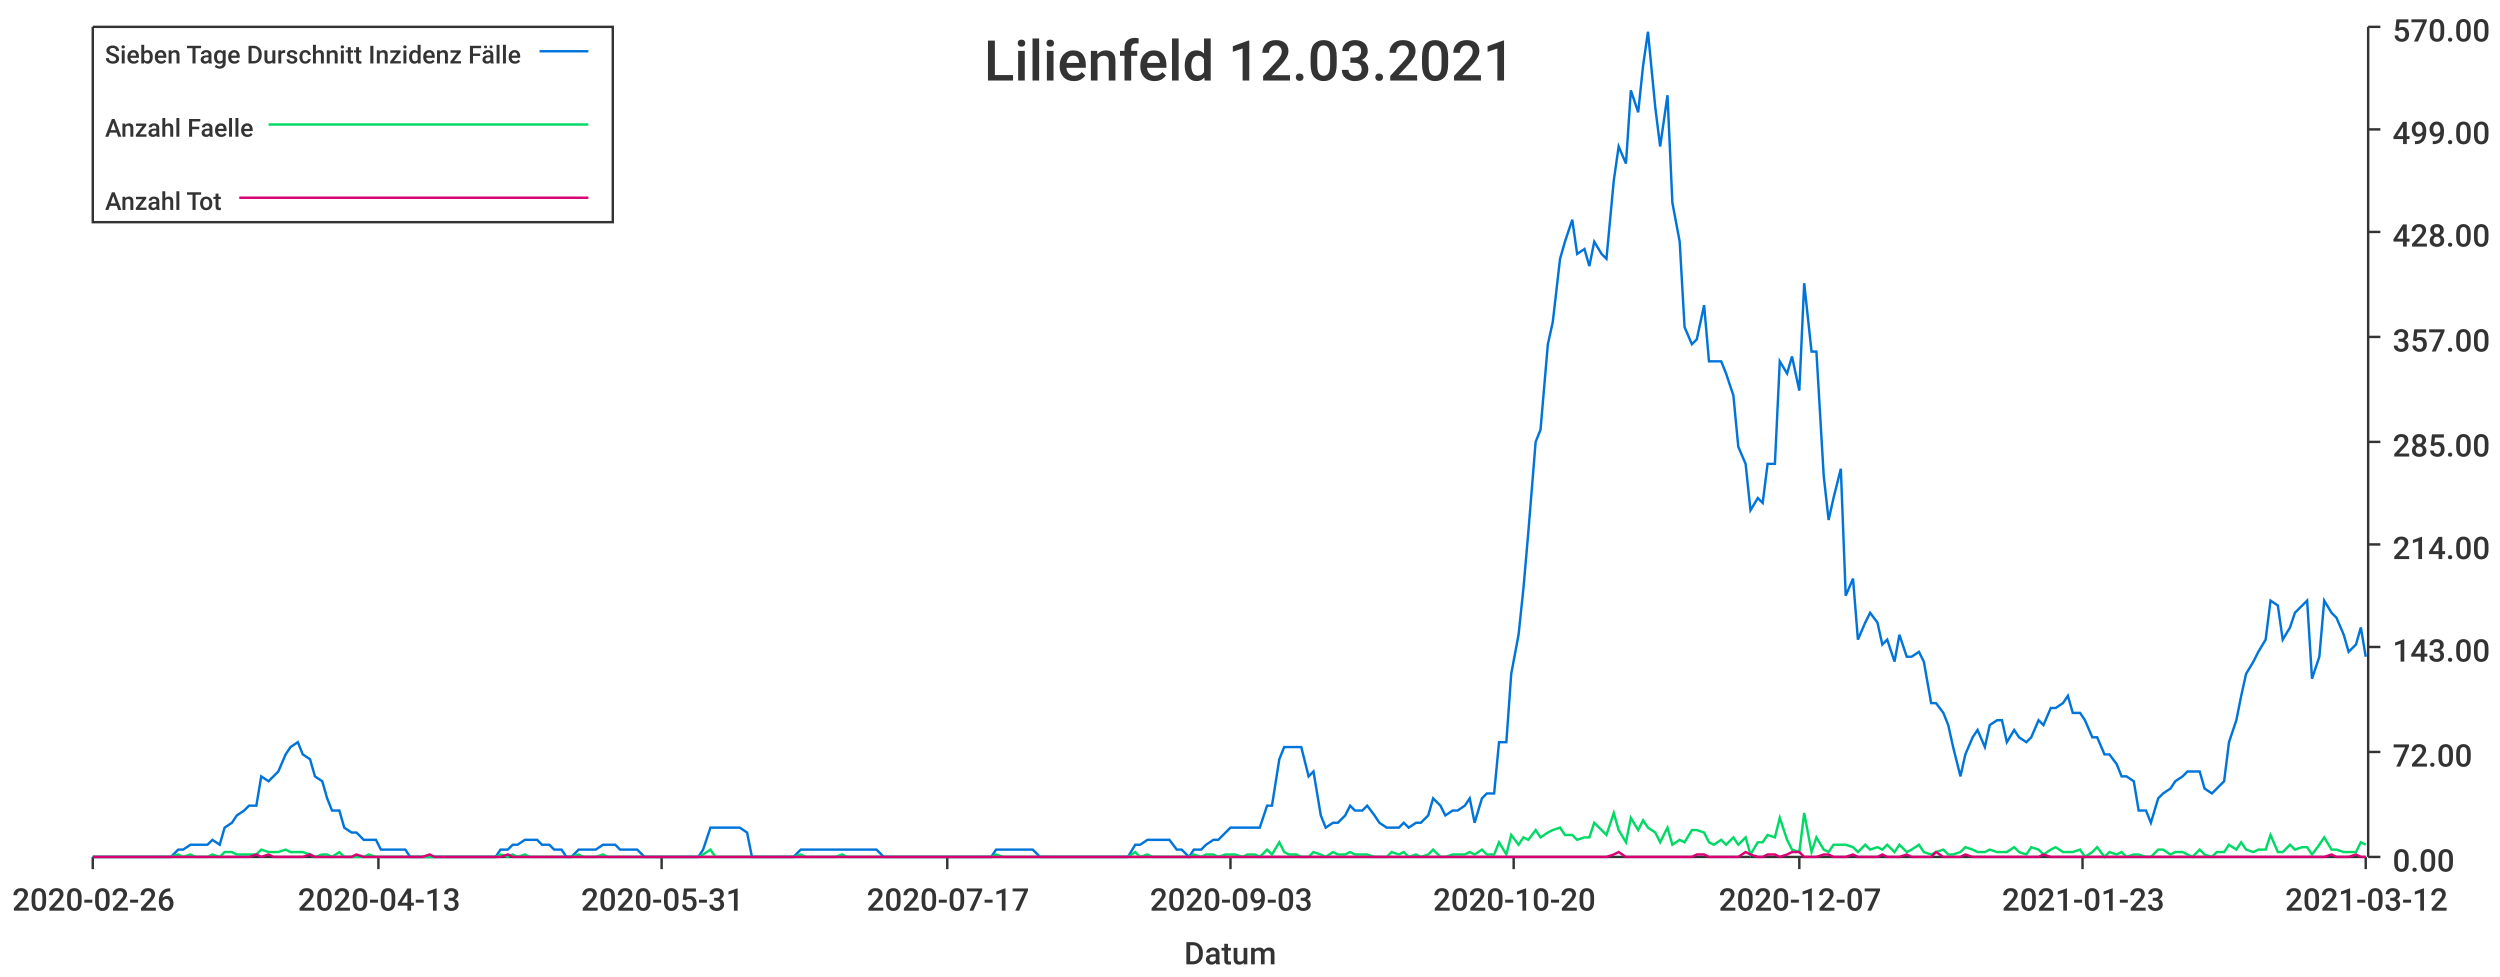
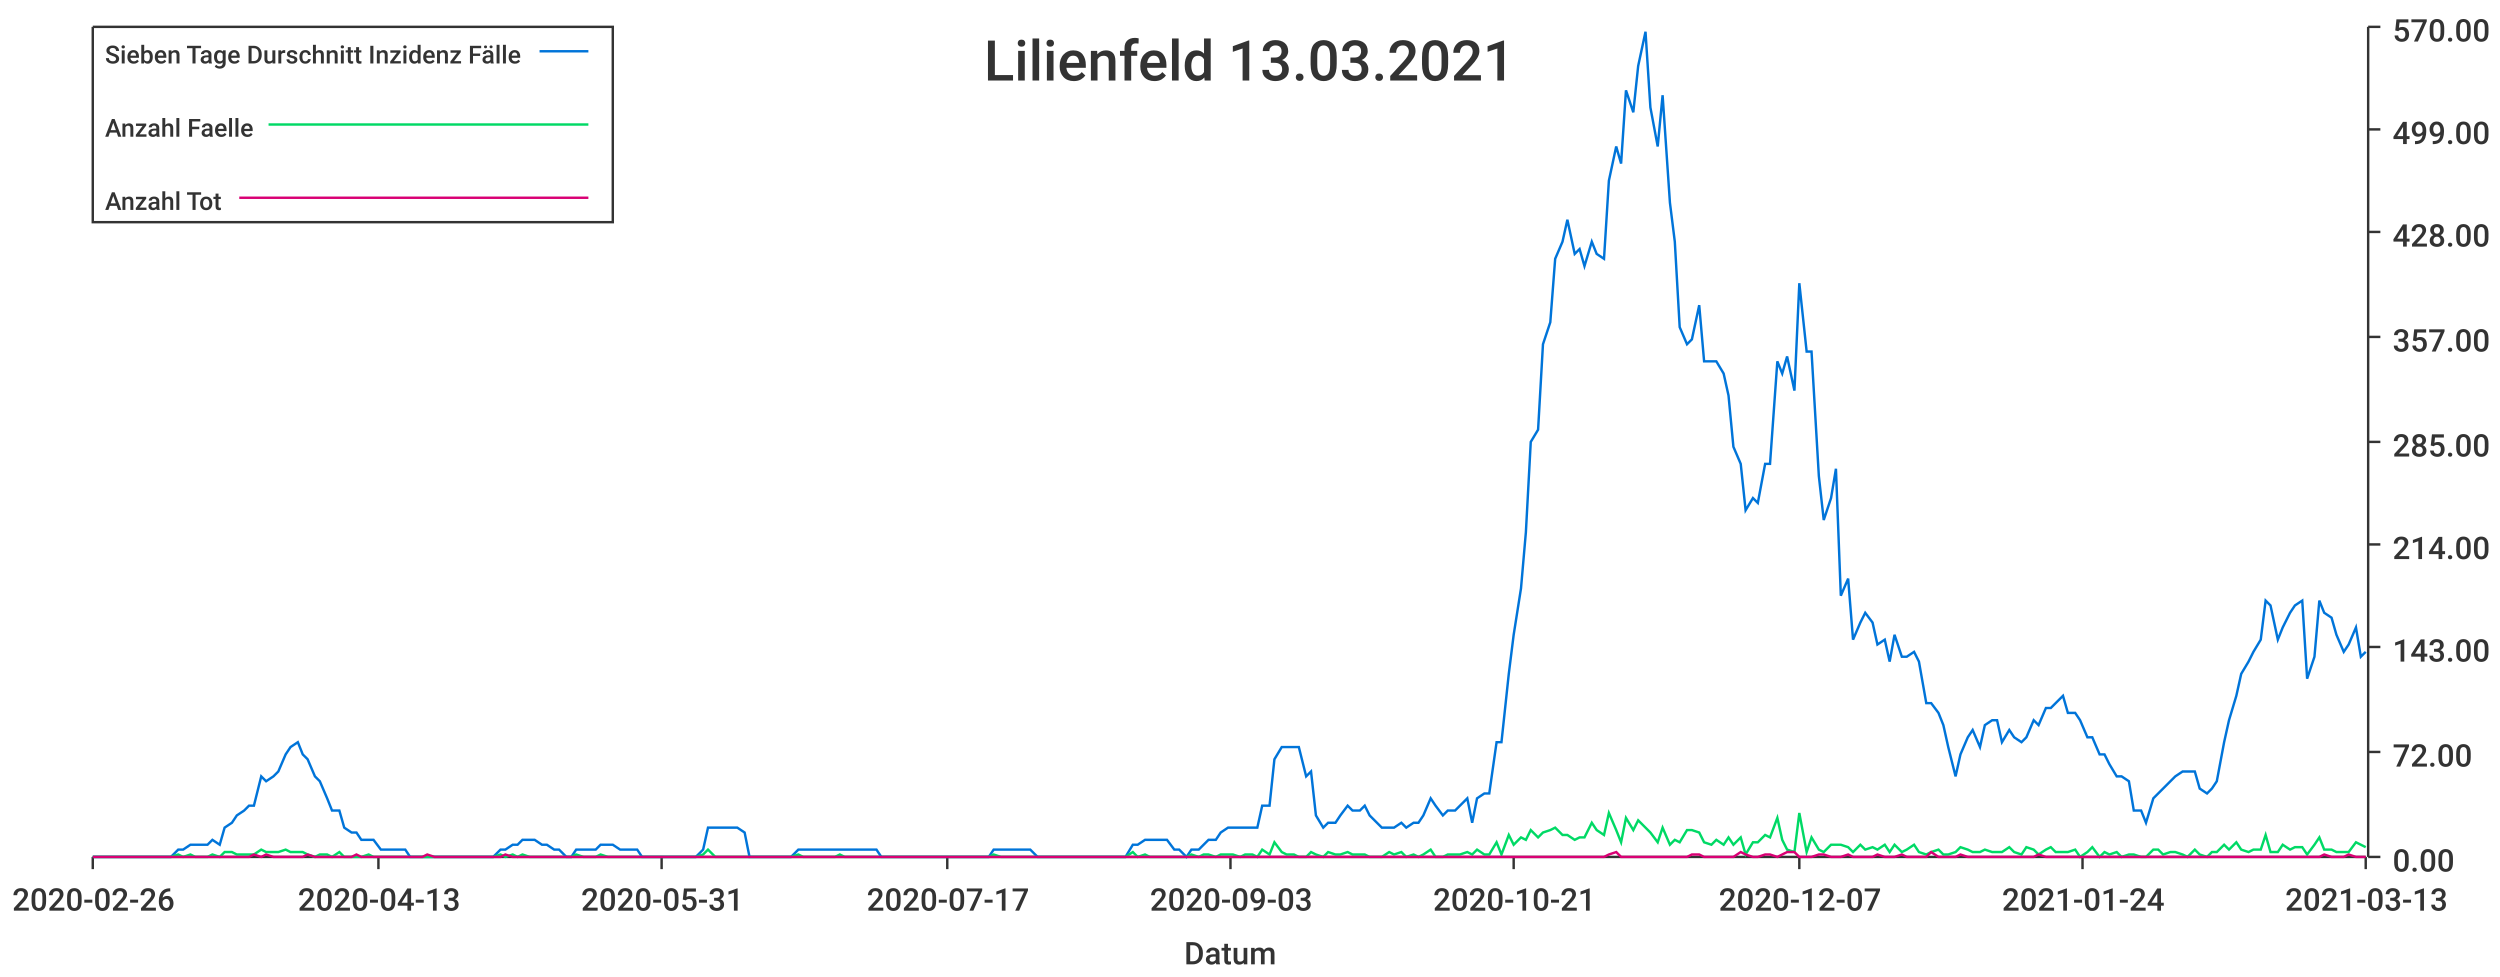
<svg xmlns="http://www.w3.org/2000/svg" width="1024" height="400">\n<path d="M 0 0 L 1024 0 L 1024 400 L 0 400 L 0 0" style="stroke-width:0;stroke:rgba(255,255,255,1.0);fill:rgba(255,255,255,1.0)" />
  <path d="M 38 11 L 969 11 L 969 351 L 38 351 L 38 11" style="stroke-width:0;stroke:rgba(255,255,255,1.0);fill:rgba(255,255,255,1.0)" />
  <path d="M 38 351 L 969 351" style="stroke-width:1;stroke:rgba(51,51,51,1.0);fill:none" />
  <path d="M 38 351 L 38 356" style="stroke-width:1;stroke:rgba(51,51,51,1.0);fill:none" />
  <text x="5" y="373" style="stroke-width:0;stroke:none;fill:rgba(51,51,51,1.0);font-size:12.8px;font-family:'Roboto Medium',sans-serif">2020-02-26</text>
  <path d="M 155 351 L 155 356" style="stroke-width:1;stroke:rgba(51,51,51,1.0);fill:none" />
  <text x="122" y="373" style="stroke-width:0;stroke:none;fill:rgba(51,51,51,1.0);font-size:12.8px;font-family:'Roboto Medium',sans-serif">2020-04-13</text>
  <path d="M 271 351 L 271 356" style="stroke-width:1;stroke:rgba(51,51,51,1.0);fill:none" />
  <text x="238" y="373" style="stroke-width:0;stroke:none;fill:rgba(51,51,51,1.0);font-size:12.8px;font-family:'Roboto Medium',sans-serif">2020-05-31</text>
  <path d="M 388 351 L 388 356" style="stroke-width:1;stroke:rgba(51,51,51,1.0);fill:none" />
  <text x="355" y="373" style="stroke-width:0;stroke:none;fill:rgba(51,51,51,1.0);font-size:12.8px;font-family:'Roboto Medium',sans-serif">2020-07-17</text>
  <path d="M 504 351 L 504 356" style="stroke-width:1;stroke:rgba(51,51,51,1.0);fill:none" />
  <text x="471" y="373" style="stroke-width:0;stroke:none;fill:rgba(51,51,51,1.0);font-size:12.8px;font-family:'Roboto Medium',sans-serif">2020-09-03</text>
  <path d="M 620 351 L 620 356" style="stroke-width:1;stroke:rgba(51,51,51,1.0);fill:none" />
-   <text x="587" y="373" style="stroke-width:0;stroke:none;fill:rgba(51,51,51,1.0);font-size:12.8px;font-family:'Roboto Medium',sans-serif">2020-10-20</text>
+   <text x="587" y="373" style="stroke-width:0;stroke:none;fill:rgba(51,51,51,1.0);font-size:12.8px;font-family:'Roboto Medium',sans-serif">2020-10-21</text>
  <path d="M 737 351 L 737 356" style="stroke-width:1;stroke:rgba(51,51,51,1.0);fill:none" />
  <text x="704" y="373" style="stroke-width:0;stroke:none;fill:rgba(51,51,51,1.0);font-size:12.8px;font-family:'Roboto Medium',sans-serif">2020-12-07</text>
  <path d="M 853 351 L 853 356" style="stroke-width:1;stroke:rgba(51,51,51,1.0);fill:none" />
-   <text x="820" y="373" style="stroke-width:0;stroke:none;fill:rgba(51,51,51,1.0);font-size:12.8px;font-family:'Roboto Medium',sans-serif">2021-01-23</text>
+   <text x="820" y="373" style="stroke-width:0;stroke:none;fill:rgba(51,51,51,1.0);font-size:12.8px;font-family:'Roboto Medium',sans-serif">2021-01-24</text>
  <path d="M 969 351 L 969 356" style="stroke-width:1;stroke:rgba(51,51,51,1.0);fill:none" />
-   <text x="936" y="373" style="stroke-width:0;stroke:none;fill:rgba(51,51,51,1.0);font-size:12.8px;font-family:'Roboto Medium',sans-serif">2021-03-12</text>
+   <text x="936" y="373" style="stroke-width:0;stroke:none;fill:rgba(51,51,51,1.0);font-size:12.8px;font-family:'Roboto Medium',sans-serif">2021-03-13</text>
  <text x="485" y="395" style="stroke-width:0;stroke:none;fill:rgba(51,51,51,1.0);font-size:12.8px;font-family:'Roboto Medium',sans-serif">Datum</text>
  <path d="M 970 351 L 970 11" style="stroke-width:1;stroke:rgba(51,51,51,1.0);fill:none" />
  <path d="M 970 351 L 975 351" style="stroke-width:1;stroke:rgba(51,51,51,1.0);fill:none" />
  <text x="980" y="357" style="stroke-width:0;stroke:none;fill:rgba(51,51,51,1.0);font-size:12.8px;font-family:'Roboto Medium',sans-serif">0.00</text>
  <path d="M 970 308 L 975 308" style="stroke-width:1;stroke:rgba(51,51,51,1.0);fill:none" />
  <text x="980" y="314" style="stroke-width:0;stroke:none;fill:rgba(51,51,51,1.0);font-size:12.8px;font-family:'Roboto Medium',sans-serif">72.00</text>
  <path d="M 970 265 L 975 265" style="stroke-width:1;stroke:rgba(51,51,51,1.0);fill:none" />
  <text x="980" y="271" style="stroke-width:0;stroke:none;fill:rgba(51,51,51,1.0);font-size:12.8px;font-family:'Roboto Medium',sans-serif">143.00</text>
  <path d="M 970 223 L 975 223" style="stroke-width:1;stroke:rgba(51,51,51,1.0);fill:none" />
  <text x="980" y="229" style="stroke-width:0;stroke:none;fill:rgba(51,51,51,1.0);font-size:12.8px;font-family:'Roboto Medium',sans-serif">214.00</text>
  <path d="M 970 181 L 975 181" style="stroke-width:1;stroke:rgba(51,51,51,1.0);fill:none" />
  <text x="980" y="187" style="stroke-width:0;stroke:none;fill:rgba(51,51,51,1.0);font-size:12.8px;font-family:'Roboto Medium',sans-serif">285.00</text>
  <path d="M 970 138 L 975 138" style="stroke-width:1;stroke:rgba(51,51,51,1.0);fill:none" />
  <text x="980" y="144" style="stroke-width:0;stroke:none;fill:rgba(51,51,51,1.0);font-size:12.8px;font-family:'Roboto Medium',sans-serif">357.00</text>
  <path d="M 970 95 L 975 95" style="stroke-width:1;stroke:rgba(51,51,51,1.0);fill:none" />
  <text x="980" y="101" style="stroke-width:0;stroke:none;fill:rgba(51,51,51,1.0);font-size:12.8px;font-family:'Roboto Medium',sans-serif">428.00</text>
  <path d="M 970 53 L 975 53" style="stroke-width:1;stroke:rgba(51,51,51,1.0);fill:none" />
  <text x="980" y="59" style="stroke-width:0;stroke:none;fill:rgba(51,51,51,1.0);font-size:12.8px;font-family:'Roboto Medium',sans-serif">499.00</text>
  <path d="M 970 11 L 975 11" style="stroke-width:1;stroke:rgba(51,51,51,1.0);fill:none" />
  <text x="980" y="17" style="stroke-width:0;stroke:none;fill:rgba(51,51,51,1.0);font-size:12.8px;font-family:'Roboto Medium',sans-serif">570.00</text>
-   <path d="M 38 351 L 41 351 L 43 351 L 46 351 L 48 351 L 51 351 L 53 351 L 56 351 L 58 351 L 61 351 L 63 351 L 65 351 L 68 351 L 70 351 L 73 348 L 75 348 L 78 346 L 80 346 L 83 346 L 85 346 L 87 344 L 90 346 L 92 339 L 95 337 L 97 334 L 100 332 L 102 330 L 105 330 L 107 318 L 110 320 L 112 318 L 114 316 L 117 309 L 119 306 L 122 304 L 124 309 L 127 311 L 129 318 L 132 320 L 134 327 L 136 332 L 139 332 L 141 339 L 144 341 L 146 341 L 149 344 L 151 344 L 154 344 L 156 348 L 159 348 L 161 348 L 163 348 L 166 348 L 168 351 L 171 351 L 173 351 L 176 351 L 178 351 L 181 351 L 183 351 L 185 351 L 188 351 L 190 351 L 193 351 L 195 351 L 198 351 L 200 351 L 203 351 L 205 348 L 208 348 L 210 346 L 212 346 L 215 344 L 217 344 L 220 344 L 222 346 L 225 346 L 227 348 L 230 348 L 232 351 L 234 351 L 237 348 L 239 348 L 242 348 L 244 348 L 247 346 L 249 346 L 252 346 L 254 348 L 257 348 L 259 348 L 261 348 L 264 351 L 266 351 L 269 351 L 271 351 L 274 351 L 276 351 L 279 351 L 281 351 L 283 351 L 286 351 L 288 348 L 291 339 L 293 339 L 296 339 L 298 339 L 301 339 L 303 339 L 306 341 L 308 351 L 310 351 L 313 351 L 315 351 L 318 351 L 320 351 L 323 351 L 325 351 L 328 348 L 330 348 L 332 348 L 335 348 L 337 348 L 340 348 L 342 348 L 345 348 L 347 348 L 350 348 L 352 348 L 355 348 L 357 348 L 359 348 L 362 351 L 364 351 L 367 351 L 369 351 L 372 351 L 374 351 L 377 351 L 379 351 L 381 351 L 384 351 L 386 351 L 389 351 L 391 351 L 394 351 L 396 351 L 399 351 L 401 351 L 404 351 L 406 351 L 408 348 L 411 348 L 413 348 L 416 348 L 418 348 L 421 348 L 423 348 L 426 351 L 428 351 L 430 351 L 433 351 L 435 351 L 438 351 L 440 351 L 443 351 L 445 351 L 448 351 L 450 351 L 453 351 L 455 351 L 457 351 L 460 351 L 462 351 L 465 346 L 467 346 L 470 344 L 472 344 L 475 344 L 477 344 L 479 344 L 482 348 L 484 348 L 487 351 L 489 348 L 492 348 L 494 346 L 497 344 L 499 344 L 502 341 L 504 339 L 506 339 L 509 339 L 511 339 L 514 339 L 516 339 L 519 330 L 521 330 L 524 311 L 526 306 L 528 306 L 531 306 L 533 306 L 536 318 L 538 316 L 541 334 L 543 339 L 546 337 L 548 337 L 551 334 L 553 330 L 555 332 L 558 332 L 560 330 L 563 334 L 565 337 L 568 339 L 570 339 L 573 339 L 575 337 L 577 339 L 580 337 L 582 337 L 585 334 L 587 327 L 590 330 L 592 334 L 595 332 L 597 332 L 600 330 L 602 327 L 604 337 L 607 327 L 609 325 L 612 325 L 614 304 L 617 304 L 619 276 L 622 260 L 624 241 L 626 218 L 629 181 L 631 176 L 634 141 L 636 132 L 639 106 L 641 99 L 644 90 L 646 104 L 649 102 L 651 109 L 653 99 L 656 104 L 658 106 L 661 74 L 663 60 L 666 67 L 668 37 L 671 46 L 673 27 L 675 13 L 678 44 L 680 60 L 683 39 L 685 83 L 688 99 L 690 134 L 693 141 L 695 139 L 698 125 L 700 148 L 702 148 L 705 148 L 707 153 L 710 162 L 712 183 L 715 190 L 717 209 L 720 204 L 722 206 L 724 190 L 727 190 L 729 148 L 732 153 L 734 146 L 737 160 L 739 116 L 742 144 L 744 144 L 747 195 L 749 213 L 751 204 L 754 192 L 756 244 L 759 237 L 761 262 L 764 255 L 766 251 L 769 255 L 771 264 L 773 262 L 776 271 L 778 260 L 781 269 L 783 269 L 786 267 L 788 271 L 791 288 L 793 288 L 796 292 L 798 297 L 800 306 L 803 318 L 805 309 L 808 302 L 810 299 L 813 306 L 815 297 L 818 295 L 820 295 L 822 304 L 825 299 L 827 302 L 830 304 L 832 302 L 835 295 L 837 297 L 840 290 L 842 290 L 845 288 L 847 285 L 849 292 L 852 292 L 854 295 L 857 302 L 859 302 L 862 309 L 864 309 L 867 313 L 869 318 L 871 318 L 874 320 L 876 332 L 879 332 L 881 337 L 884 327 L 886 325 L 889 323 L 891 320 L 894 318 L 896 316 L 898 316 L 901 316 L 903 323 L 906 325 L 908 323 L 911 320 L 913 304 L 916 295 L 918 285 L 920 276 L 923 271 L 925 267 L 928 262 L 930 246 L 933 248 L 935 262 L 938 257 L 940 251 L 943 248 L 945 246 L 947 278 L 950 269 L 952 246 L 955 251 L 957 253 L 960 260 L 962 267 L 965 264 L 967 257 L 969 269" style="stroke-width:1;stroke:rgba(0,116,217,1.0);fill:none" />
-   <path d="M 38 351 L 41 351 L 43 351 L 46 351 L 48 351 L 51 351 L 53 351 L 56 351 L 58 351 L 61 351 L 63 351 L 65 351 L 68 351 L 70 351 L 73 350 L 75 351 L 78 350 L 80 351 L 83 351 L 85 351 L 87 350 L 90 351 L 92 349 L 95 349 L 97 350 L 100 350 L 102 350 L 105 350 L 107 348 L 110 349 L 112 349 L 114 349 L 117 348 L 119 349 L 122 349 L 124 349 L 127 350 L 129 351 L 132 350 L 134 350 L 136 351 L 139 349 L 141 351 L 144 351 L 146 351 L 149 351 L 151 350 L 154 351 L 156 351 L 159 351 L 161 351 L 163 351 L 166 351 L 168 351 L 171 351 L 173 351 L 176 351 L 178 351 L 181 351 L 183 351 L 185 351 L 188 351 L 190 351 L 193 351 L 195 351 L 198 351 L 200 351 L 203 351 L 205 350 L 208 351 L 210 350 L 212 351 L 215 350 L 217 351 L 220 351 L 222 351 L 225 351 L 227 351 L 230 351 L 232 351 L 234 351 L 237 350 L 239 351 L 242 351 L 244 351 L 247 350 L 249 351 L 252 351 L 254 351 L 257 351 L 259 351 L 261 351 L 264 351 L 266 351 L 269 351 L 271 351 L 274 351 L 276 351 L 279 351 L 281 351 L 283 351 L 286 351 L 288 350 L 291 348 L 293 351 L 296 351 L 298 351 L 301 351 L 303 351 L 306 351 L 308 351 L 310 351 L 313 351 L 315 351 L 318 351 L 320 351 L 323 351 L 325 351 L 328 350 L 330 351 L 332 351 L 335 351 L 337 351 L 340 351 L 342 351 L 345 350 L 347 351 L 350 351 L 352 351 L 355 351 L 357 351 L 359 351 L 362 351 L 364 351 L 367 351 L 369 351 L 372 351 L 374 351 L 377 351 L 379 351 L 381 351 L 384 351 L 386 351 L 389 351 L 391 351 L 394 351 L 396 351 L 399 351 L 401 351 L 404 351 L 406 351 L 408 350 L 411 351 L 413 351 L 416 351 L 418 351 L 421 351 L 423 351 L 426 351 L 428 351 L 430 351 L 433 351 L 435 351 L 438 351 L 440 351 L 443 351 L 445 351 L 448 351 L 450 351 L 453 351 L 455 351 L 457 351 L 460 351 L 462 351 L 465 349 L 467 351 L 470 350 L 472 351 L 475 351 L 477 351 L 479 351 L 482 351 L 484 351 L 487 351 L 489 350 L 492 351 L 494 350 L 497 350 L 499 351 L 502 350 L 504 350 L 506 350 L 509 351 L 511 350 L 514 350 L 516 351 L 519 348 L 521 350 L 524 345 L 526 349 L 528 350 L 531 350 L 533 351 L 536 351 L 538 349 L 541 350 L 543 351 L 546 349 L 548 350 L 551 350 L 553 349 L 555 350 L 558 350 L 560 350 L 563 351 L 565 351 L 568 351 L 570 349 L 573 350 L 575 349 L 577 351 L 580 350 L 582 351 L 585 350 L 587 348 L 590 351 L 592 351 L 595 350 L 597 350 L 600 350 L 602 349 L 604 350 L 607 348 L 609 350 L 612 350 L 614 345 L 617 350 L 619 342 L 622 346 L 624 343 L 626 344 L 629 340 L 631 343 L 634 341 L 636 340 L 639 339 L 641 342 L 644 342 L 646 344 L 649 343 L 651 343 L 653 337 L 656 340 L 658 342 L 661 333 L 663 340 L 666 345 L 668 335 L 671 340 L 673 336 L 675 339 L 678 341 L 680 345 L 683 339 L 685 346 L 688 344 L 690 345 L 693 340 L 695 340 L 698 341 L 700 345 L 702 346 L 705 344 L 707 346 L 710 343 L 712 346 L 715 343 L 717 350 L 720 345 L 722 345 L 724 342 L 727 343 L 729 335 L 732 344 L 734 348 L 737 349 L 739 333 L 742 349 L 744 343 L 747 348 L 749 349 L 751 346 L 754 346 L 756 346 L 759 347 L 761 349 L 764 346 L 766 348 L 769 347 L 771 348 L 773 346 L 776 349 L 778 346 L 781 349 L 783 348 L 786 346 L 788 349 L 791 350 L 793 349 L 796 348 L 798 350 L 800 350 L 803 349 L 805 347 L 808 348 L 810 349 L 813 349 L 815 348 L 818 349 L 820 349 L 822 349 L 825 347 L 827 349 L 830 350 L 832 347 L 835 348 L 837 350 L 840 348 L 842 347 L 845 349 L 847 349 L 849 349 L 852 348 L 854 351 L 857 349 L 859 347 L 862 351 L 864 349 L 867 350 L 869 349 L 871 351 L 874 350 L 876 350 L 879 351 L 881 351 L 884 348 L 886 348 L 889 350 L 891 349 L 894 349 L 896 350 L 898 351 L 901 348 L 903 350 L 906 351 L 908 349 L 911 349 L 913 346 L 916 348 L 918 345 L 920 348 L 923 349 L 925 348 L 928 348 L 930 342 L 933 349 L 935 349 L 938 346 L 940 348 L 943 347 L 945 347 L 947 350 L 950 346 L 952 343 L 955 348 L 957 348 L 960 349 L 962 349 L 965 349 L 967 345 L 969 346" style="stroke-width:1;stroke:rgba(0,217,101,1.0);fill:none" />
-   <path d="M 38 351 L 41 351 L 43 351 L 46 351 L 48 351 L 51 351 L 53 351 L 56 351 L 58 351 L 61 351 L 63 351 L 65 351 L 68 351 L 70 351 L 73 351 L 75 351 L 78 351 L 80 351 L 83 351 L 85 351 L 87 351 L 90 351 L 92 351 L 95 351 L 97 351 L 100 351 L 102 351 L 105 350 L 107 351 L 110 350 L 112 351 L 114 351 L 117 351 L 119 351 L 122 351 L 124 351 L 127 350 L 129 351 L 132 351 L 134 351 L 136 351 L 139 351 L 141 351 L 144 351 L 146 350 L 149 351 L 151 351 L 154 351 L 156 351 L 159 351 L 161 351 L 163 351 L 166 351 L 168 351 L 171 351 L 173 351 L 176 350 L 178 351 L 181 351 L 183 351 L 185 351 L 188 351 L 190 351 L 193 351 L 195 351 L 198 351 L 200 351 L 203 351 L 205 351 L 208 350 L 210 351 L 212 351 L 215 351 L 217 351 L 220 351 L 222 351 L 225 351 L 227 351 L 230 351 L 232 351 L 234 351 L 237 351 L 239 351 L 242 351 L 244 351 L 247 351 L 249 351 L 252 351 L 254 351 L 257 351 L 259 351 L 261 351 L 264 351 L 266 351 L 269 351 L 271 351 L 274 351 L 276 351 L 279 351 L 281 351 L 283 351 L 286 351 L 288 351 L 291 351 L 293 351 L 296 351 L 298 351 L 301 351 L 303 351 L 306 351 L 308 351 L 310 351 L 313 351 L 315 351 L 318 351 L 320 351 L 323 351 L 325 351 L 328 351 L 330 351 L 332 351 L 335 351 L 337 351 L 340 351 L 342 351 L 345 351 L 347 351 L 350 351 L 352 351 L 355 351 L 357 351 L 359 351 L 362 351 L 364 351 L 367 351 L 369 351 L 372 351 L 374 351 L 377 351 L 379 351 L 381 351 L 384 351 L 386 351 L 389 351 L 391 351 L 394 351 L 396 351 L 399 351 L 401 351 L 404 351 L 406 351 L 408 351 L 411 351 L 413 351 L 416 351 L 418 351 L 421 351 L 423 351 L 426 351 L 428 351 L 430 351 L 433 351 L 435 351 L 438 351 L 440 351 L 443 351 L 445 351 L 448 351 L 450 351 L 453 351 L 455 351 L 457 351 L 460 351 L 462 351 L 465 351 L 467 351 L 470 351 L 472 351 L 475 351 L 477 351 L 479 351 L 482 351 L 484 351 L 487 351 L 489 351 L 492 351 L 494 351 L 497 351 L 499 351 L 502 351 L 504 351 L 506 351 L 509 351 L 511 351 L 514 351 L 516 351 L 519 351 L 521 351 L 524 351 L 526 351 L 528 351 L 531 351 L 533 351 L 536 351 L 538 351 L 541 351 L 543 351 L 546 351 L 548 351 L 551 351 L 553 351 L 555 351 L 558 351 L 560 351 L 563 351 L 565 351 L 568 351 L 570 351 L 573 351 L 575 351 L 577 351 L 580 351 L 582 351 L 585 351 L 587 351 L 590 351 L 592 351 L 595 351 L 597 351 L 600 351 L 602 351 L 604 351 L 607 351 L 609 351 L 612 351 L 614 351 L 617 351 L 619 351 L 622 351 L 624 351 L 626 351 L 629 351 L 631 351 L 634 351 L 636 351 L 639 351 L 641 351 L 644 351 L 646 351 L 649 351 L 651 351 L 653 351 L 656 351 L 658 351 L 661 350 L 663 349 L 666 351 L 668 351 L 671 351 L 673 351 L 675 351 L 678 351 L 680 351 L 683 351 L 685 351 L 688 351 L 690 351 L 693 351 L 695 350 L 698 350 L 700 351 L 702 351 L 705 351 L 707 351 L 710 351 L 712 351 L 715 349 L 717 350 L 720 351 L 722 351 L 724 350 L 727 350 L 729 351 L 732 350 L 734 349 L 737 349 L 739 351 L 742 351 L 744 351 L 747 350 L 749 350 L 751 351 L 754 351 L 756 351 L 759 350 L 761 351 L 764 351 L 766 351 L 769 351 L 771 350 L 773 351 L 776 351 L 778 351 L 781 350 L 783 351 L 786 351 L 788 351 L 791 351 L 793 349 L 796 351 L 798 351 L 800 351 L 803 351 L 805 350 L 808 351 L 810 351 L 813 351 L 815 351 L 818 351 L 820 351 L 822 351 L 825 351 L 827 351 L 830 351 L 832 351 L 835 351 L 837 350 L 840 351 L 842 351 L 845 351 L 847 351 L 849 351 L 852 351 L 854 351 L 857 351 L 859 351 L 862 351 L 864 351 L 867 351 L 869 351 L 871 351 L 874 351 L 876 351 L 879 351 L 881 351 L 884 351 L 886 351 L 889 351 L 891 351 L 894 351 L 896 351 L 898 351 L 901 351 L 903 351 L 906 351 L 908 351 L 911 351 L 913 351 L 916 351 L 918 351 L 920 351 L 923 351 L 925 351 L 928 351 L 930 351 L 933 351 L 935 351 L 938 351 L 940 351 L 943 351 L 945 351 L 947 351 L 950 351 L 952 351 L 955 350 L 957 351 L 960 351 L 962 351 L 965 350 L 967 351 L 969 351" style="stroke-width:1;stroke:rgba(217,0,116,1.0);fill:none" />
-   <text x="403" y="33" style="stroke-width:0;stroke:none;fill:rgba(51,51,51,1.0);font-size:23.0px;font-family:'Roboto Medium',sans-serif">Lilienfeld 12.03.2021</text>
+   <path d="M 38 351 L 41 351 L 43 351 L 46 351 L 48 351 L 51 351 L 53 351 L 56 351 L 58 351 L 60 351 L 63 351 L 65 351 L 68 351 L 70 351 L 73 348 L 75 348 L 78 346 L 80 346 L 82 346 L 85 346 L 87 344 L 90 346 L 92 339 L 95 337 L 97 334 L 100 332 L 102 330 L 104 330 L 107 318 L 109 320 L 112 318 L 114 316 L 117 309 L 119 306 L 122 304 L 124 309 L 126 311 L 129 318 L 131 320 L 134 327 L 136 332 L 139 332 L 141 339 L 144 341 L 146 341 L 148 344 L 151 344 L 153 344 L 156 348 L 158 348 L 161 348 L 163 348 L 166 348 L 168 351 L 170 351 L 173 351 L 175 351 L 178 351 L 180 351 L 183 351 L 185 351 L 188 351 L 190 351 L 192 351 L 195 351 L 197 351 L 200 351 L 202 351 L 205 348 L 207 348 L 210 346 L 212 346 L 214 344 L 217 344 L 219 344 L 222 346 L 224 346 L 227 348 L 229 348 L 232 351 L 234 351 L 236 348 L 239 348 L 241 348 L 244 348 L 246 346 L 249 346 L 251 346 L 254 348 L 256 348 L 258 348 L 261 348 L 263 351 L 266 351 L 268 351 L 271 351 L 273 351 L 276 351 L 278 351 L 280 351 L 283 351 L 285 351 L 288 348 L 290 339 L 293 339 L 295 339 L 298 339 L 300 339 L 302 339 L 305 341 L 307 351 L 310 351 L 312 351 L 315 351 L 317 351 L 320 351 L 322 351 L 324 351 L 327 348 L 329 348 L 332 348 L 334 348 L 337 348 L 339 348 L 342 348 L 344 348 L 346 348 L 349 348 L 351 348 L 354 348 L 356 348 L 359 348 L 361 351 L 363 351 L 366 351 L 368 351 L 371 351 L 373 351 L 376 351 L 378 351 L 381 351 L 383 351 L 385 351 L 388 351 L 390 351 L 393 351 L 395 351 L 398 351 L 400 351 L 403 351 L 405 351 L 407 348 L 410 348 L 412 348 L 415 348 L 417 348 L 420 348 L 422 348 L 425 351 L 427 351 L 429 351 L 432 351 L 434 351 L 437 351 L 439 351 L 442 351 L 444 351 L 447 351 L 449 351 L 451 351 L 454 351 L 456 351 L 459 351 L 461 351 L 464 346 L 466 346 L 469 344 L 471 344 L 473 344 L 476 344 L 478 344 L 481 348 L 483 348 L 486 351 L 488 348 L 491 348 L 493 346 L 495 344 L 498 344 L 500 341 L 503 339 L 505 339 L 508 339 L 510 339 L 513 339 L 515 339 L 517 330 L 520 330 L 522 311 L 525 306 L 527 306 L 530 306 L 532 306 L 535 318 L 537 316 L 539 334 L 542 339 L 544 337 L 547 337 L 549 334 L 552 330 L 554 332 L 557 332 L 559 330 L 561 334 L 564 337 L 566 339 L 569 339 L 571 339 L 574 337 L 576 339 L 579 337 L 581 337 L 583 334 L 586 327 L 588 330 L 591 334 L 593 332 L 596 332 L 598 330 L 601 327 L 603 337 L 605 327 L 608 325 L 610 325 L 613 304 L 615 304 L 618 276 L 620 260 L 623 241 L 625 218 L 627 181 L 630 176 L 632 141 L 635 132 L 637 106 L 640 99 L 642 90 L 645 104 L 647 102 L 649 109 L 652 99 L 654 104 L 657 106 L 659 74 L 662 60 L 664 67 L 666 37 L 669 46 L 671 27 L 674 13 L 676 44 L 679 60 L 681 39 L 684 83 L 686 99 L 688 134 L 691 141 L 693 139 L 696 125 L 698 148 L 701 148 L 703 148 L 706 153 L 708 162 L 710 183 L 713 190 L 715 209 L 718 204 L 720 206 L 723 190 L 725 190 L 728 148 L 730 153 L 732 146 L 735 160 L 737 116 L 740 144 L 742 144 L 745 195 L 747 213 L 750 204 L 752 192 L 754 244 L 757 237 L 759 262 L 762 255 L 764 251 L 767 255 L 769 264 L 772 262 L 774 271 L 776 260 L 779 269 L 781 269 L 784 267 L 786 271 L 789 288 L 791 288 L 794 292 L 796 297 L 798 306 L 801 318 L 803 309 L 806 302 L 808 299 L 811 306 L 813 297 L 816 295 L 818 295 L 820 304 L 823 299 L 825 302 L 828 304 L 830 302 L 833 295 L 835 297 L 838 290 L 840 290 L 842 288 L 845 285 L 847 292 L 850 292 L 852 295 L 855 302 L 857 302 L 860 309 L 862 309 L 864 313 L 867 318 L 869 318 L 872 320 L 874 332 L 877 332 L 879 337 L 882 327 L 884 325 L 886 323 L 889 320 L 891 318 L 894 316 L 896 316 L 899 316 L 901 323 L 904 325 L 906 323 L 908 320 L 911 304 L 913 295 L 916 285 L 918 276 L 921 271 L 923 267 L 926 262 L 928 246 L 930 248 L 933 262 L 935 257 L 938 251 L 940 248 L 943 246 L 945 278 L 948 269 L 950 246 L 952 251 L 955 253 L 957 260 L 960 267 L 962 264 L 965 257 L 967 269 L 969 267" style="stroke-width:1;stroke:rgba(0,116,217,1.0);fill:none" />
+   <path d="M 38 351 L 41 351 L 43 351 L 46 351 L 48 351 L 51 351 L 53 351 L 56 351 L 58 351 L 60 351 L 63 351 L 65 351 L 68 351 L 70 351 L 73 350 L 75 351 L 78 350 L 80 351 L 82 351 L 85 351 L 87 350 L 90 351 L 92 349 L 95 349 L 97 350 L 100 350 L 102 350 L 104 350 L 107 348 L 109 349 L 112 349 L 114 349 L 117 348 L 119 349 L 122 349 L 124 349 L 126 350 L 129 351 L 131 350 L 134 350 L 136 351 L 139 349 L 141 351 L 144 351 L 146 351 L 148 351 L 151 350 L 153 351 L 156 351 L 158 351 L 161 351 L 163 351 L 166 351 L 168 351 L 170 351 L 173 351 L 175 351 L 178 351 L 180 351 L 183 351 L 185 351 L 188 351 L 190 351 L 192 351 L 195 351 L 197 351 L 200 351 L 202 351 L 205 350 L 207 351 L 210 350 L 212 351 L 214 350 L 217 351 L 219 351 L 222 351 L 224 351 L 227 351 L 229 351 L 232 351 L 234 351 L 236 350 L 239 351 L 241 351 L 244 351 L 246 350 L 249 351 L 251 351 L 254 351 L 256 351 L 258 351 L 261 351 L 263 351 L 266 351 L 268 351 L 271 351 L 273 351 L 276 351 L 278 351 L 280 351 L 283 351 L 285 351 L 288 350 L 290 348 L 293 351 L 295 351 L 298 351 L 300 351 L 302 351 L 305 351 L 307 351 L 310 351 L 312 351 L 315 351 L 317 351 L 320 351 L 322 351 L 324 351 L 327 350 L 329 351 L 332 351 L 334 351 L 337 351 L 339 351 L 342 351 L 344 350 L 346 351 L 349 351 L 351 351 L 354 351 L 356 351 L 359 351 L 361 351 L 363 351 L 366 351 L 368 351 L 371 351 L 373 351 L 376 351 L 378 351 L 381 351 L 383 351 L 385 351 L 388 351 L 390 351 L 393 351 L 395 351 L 398 351 L 400 351 L 403 351 L 405 351 L 407 350 L 410 351 L 412 351 L 415 351 L 417 351 L 420 351 L 422 351 L 425 351 L 427 351 L 429 351 L 432 351 L 434 351 L 437 351 L 439 351 L 442 351 L 444 351 L 447 351 L 449 351 L 451 351 L 454 351 L 456 351 L 459 351 L 461 351 L 464 349 L 466 351 L 469 350 L 471 351 L 473 351 L 476 351 L 478 351 L 481 351 L 483 351 L 486 351 L 488 350 L 491 351 L 493 350 L 495 350 L 498 351 L 500 350 L 503 350 L 505 350 L 508 351 L 510 350 L 513 350 L 515 351 L 517 348 L 520 350 L 522 345 L 525 349 L 527 350 L 530 350 L 532 351 L 535 351 L 537 349 L 539 350 L 542 351 L 544 349 L 547 350 L 549 350 L 552 349 L 554 350 L 557 350 L 559 350 L 561 351 L 564 351 L 566 351 L 569 349 L 571 350 L 574 349 L 576 351 L 579 350 L 581 351 L 583 350 L 586 348 L 588 351 L 591 351 L 593 350 L 596 350 L 598 350 L 601 349 L 603 350 L 605 348 L 608 350 L 610 350 L 613 345 L 615 350 L 618 342 L 620 346 L 623 343 L 625 344 L 627 340 L 630 343 L 632 341 L 635 340 L 637 339 L 640 342 L 642 342 L 645 344 L 647 343 L 649 343 L 652 337 L 654 340 L 657 342 L 659 333 L 662 340 L 664 345 L 666 335 L 669 340 L 671 336 L 674 339 L 676 341 L 679 345 L 681 339 L 684 346 L 686 344 L 688 345 L 691 340 L 693 340 L 696 341 L 698 345 L 701 346 L 703 344 L 706 346 L 708 343 L 710 346 L 713 343 L 715 350 L 718 345 L 720 345 L 723 342 L 725 343 L 728 335 L 730 344 L 732 348 L 735 349 L 737 333 L 740 349 L 742 343 L 745 348 L 747 349 L 750 346 L 752 346 L 754 346 L 757 347 L 759 349 L 762 346 L 764 348 L 767 347 L 769 348 L 772 346 L 774 349 L 776 346 L 779 349 L 781 348 L 784 346 L 786 349 L 789 350 L 791 349 L 794 348 L 796 350 L 798 350 L 801 349 L 803 347 L 806 348 L 808 349 L 811 349 L 813 348 L 816 349 L 818 349 L 820 349 L 823 347 L 825 349 L 828 350 L 830 347 L 833 348 L 835 350 L 838 348 L 840 347 L 842 349 L 845 349 L 847 349 L 850 348 L 852 351 L 855 349 L 857 347 L 860 351 L 862 349 L 864 350 L 867 349 L 869 351 L 872 350 L 874 350 L 877 351 L 879 351 L 882 348 L 884 348 L 886 350 L 889 349 L 891 349 L 894 350 L 896 351 L 899 348 L 901 350 L 904 351 L 906 349 L 908 349 L 911 346 L 913 348 L 916 345 L 918 348 L 921 349 L 923 348 L 926 348 L 928 342 L 930 349 L 933 349 L 935 346 L 938 348 L 940 347 L 943 347 L 945 350 L 948 346 L 950 343 L 952 348 L 955 348 L 957 349 L 960 349 L 962 349 L 965 345 L 967 346 L 969 347" style="stroke-width:1;stroke:rgba(0,217,101,1.0);fill:none" />
+   <path d="M 38 351 L 41 351 L 43 351 L 46 351 L 48 351 L 51 351 L 53 351 L 56 351 L 58 351 L 60 351 L 63 351 L 65 351 L 68 351 L 70 351 L 73 351 L 75 351 L 78 351 L 80 351 L 82 351 L 85 351 L 87 351 L 90 351 L 92 351 L 95 351 L 97 351 L 100 351 L 102 351 L 104 350 L 107 351 L 109 350 L 112 351 L 114 351 L 117 351 L 119 351 L 122 351 L 124 351 L 126 350 L 129 351 L 131 351 L 134 351 L 136 351 L 139 351 L 141 351 L 144 351 L 146 350 L 148 351 L 151 351 L 153 351 L 156 351 L 158 351 L 161 351 L 163 351 L 166 351 L 168 351 L 170 351 L 173 351 L 175 350 L 178 351 L 180 351 L 183 351 L 185 351 L 188 351 L 190 351 L 192 351 L 195 351 L 197 351 L 200 351 L 202 351 L 205 351 L 207 350 L 210 351 L 212 351 L 214 351 L 217 351 L 219 351 L 222 351 L 224 351 L 227 351 L 229 351 L 232 351 L 234 351 L 236 351 L 239 351 L 241 351 L 244 351 L 246 351 L 249 351 L 251 351 L 254 351 L 256 351 L 258 351 L 261 351 L 263 351 L 266 351 L 268 351 L 271 351 L 273 351 L 276 351 L 278 351 L 280 351 L 283 351 L 285 351 L 288 351 L 290 351 L 293 351 L 295 351 L 298 351 L 300 351 L 302 351 L 305 351 L 307 351 L 310 351 L 312 351 L 315 351 L 317 351 L 320 351 L 322 351 L 324 351 L 327 351 L 329 351 L 332 351 L 334 351 L 337 351 L 339 351 L 342 351 L 344 351 L 346 351 L 349 351 L 351 351 L 354 351 L 356 351 L 359 351 L 361 351 L 363 351 L 366 351 L 368 351 L 371 351 L 373 351 L 376 351 L 378 351 L 381 351 L 383 351 L 385 351 L 388 351 L 390 351 L 393 351 L 395 351 L 398 351 L 400 351 L 403 351 L 405 351 L 407 351 L 410 351 L 412 351 L 415 351 L 417 351 L 420 351 L 422 351 L 425 351 L 427 351 L 429 351 L 432 351 L 434 351 L 437 351 L 439 351 L 442 351 L 444 351 L 447 351 L 449 351 L 451 351 L 454 351 L 456 351 L 459 351 L 461 351 L 464 351 L 466 351 L 469 351 L 471 351 L 473 351 L 476 351 L 478 351 L 481 351 L 483 351 L 486 351 L 488 351 L 491 351 L 493 351 L 495 351 L 498 351 L 500 351 L 503 351 L 505 351 L 508 351 L 510 351 L 513 351 L 515 351 L 517 351 L 520 351 L 522 351 L 525 351 L 527 351 L 530 351 L 532 351 L 535 351 L 537 351 L 539 351 L 542 351 L 544 351 L 547 351 L 549 351 L 552 351 L 554 351 L 557 351 L 559 351 L 561 351 L 564 351 L 566 351 L 569 351 L 571 351 L 574 351 L 576 351 L 579 351 L 581 351 L 583 351 L 586 351 L 588 351 L 591 351 L 593 351 L 596 351 L 598 351 L 601 351 L 603 351 L 605 351 L 608 351 L 610 351 L 613 351 L 615 351 L 618 351 L 620 351 L 623 351 L 625 351 L 627 351 L 630 351 L 632 351 L 635 351 L 637 351 L 640 351 L 642 351 L 645 351 L 647 351 L 649 351 L 652 351 L 654 351 L 657 351 L 659 350 L 662 349 L 664 351 L 666 351 L 669 351 L 671 351 L 674 351 L 676 351 L 679 351 L 681 351 L 684 351 L 686 351 L 688 351 L 691 351 L 693 350 L 696 350 L 698 351 L 701 351 L 703 351 L 706 351 L 708 351 L 710 351 L 713 349 L 715 350 L 718 351 L 720 351 L 723 350 L 725 350 L 728 351 L 730 350 L 732 349 L 735 349 L 737 351 L 740 351 L 742 351 L 745 350 L 747 350 L 750 351 L 752 351 L 754 351 L 757 350 L 759 351 L 762 351 L 764 351 L 767 351 L 769 350 L 772 351 L 774 351 L 776 351 L 779 350 L 781 351 L 784 351 L 786 351 L 789 351 L 791 349 L 794 351 L 796 351 L 798 351 L 801 351 L 803 350 L 806 351 L 808 351 L 811 351 L 813 351 L 816 351 L 818 351 L 820 351 L 823 351 L 825 351 L 828 351 L 830 351 L 833 351 L 835 350 L 838 351 L 840 351 L 842 351 L 845 351 L 847 351 L 850 351 L 852 351 L 855 351 L 857 351 L 860 351 L 862 351 L 864 351 L 867 351 L 869 351 L 872 351 L 874 351 L 877 351 L 879 351 L 882 351 L 884 351 L 886 351 L 889 351 L 891 351 L 894 351 L 896 351 L 899 351 L 901 351 L 904 351 L 906 351 L 908 351 L 911 351 L 913 351 L 916 351 L 918 351 L 921 351 L 923 351 L 926 351 L 928 351 L 930 351 L 933 351 L 935 351 L 938 351 L 940 351 L 943 351 L 945 351 L 948 351 L 950 351 L 952 350 L 955 351 L 957 351 L 960 351 L 962 350 L 965 351 L 967 351 L 969 351" style="stroke-width:1;stroke:rgba(217,0,116,1.0);fill:none" />
+   <text x="403" y="33" style="stroke-width:0;stroke:none;fill:rgba(51,51,51,1.0);font-size:23.0px;font-family:'Roboto Medium',sans-serif">Lilienfeld 13.03.2021</text>
  <path d="M 38 11 L 251 11 L 251 91 L 38 91 L 38 11" style="stroke-width:1;stroke:rgba(51,51,51,1.0);fill:rgba(255,255,255,1.0)" />
  <text x="43" y="26" style="stroke-width:0;stroke:none;fill:rgba(51,51,51,1.0);font-size:10.2px;font-family:'Roboto Medium',sans-serif">Sieben Tage Durschnitt Inzidenz Fälle</text>
  <path d="M 221 21 L 241 21" style="stroke-width:1;stroke:rgba(0,116,217,1.0);fill:none" />
  <text x="43" y="56" style="stroke-width:0;stroke:none;fill:rgba(51,51,51,1.0);font-size:10.2px;font-family:'Roboto Medium',sans-serif">Anzahl Faelle</text>
  <path d="M 110 51 L 241 51" style="stroke-width:1;stroke:rgba(0,217,101,1.0);fill:none" />
  <text x="43" y="86" style="stroke-width:0;stroke:none;fill:rgba(51,51,51,1.0);font-size:10.2px;font-family:'Roboto Medium',sans-serif">Anzahl Tot</text>
  <path d="M 98 81 L 241 81" style="stroke-width:1;stroke:rgba(217,0,116,1.0);fill:none" />
</svg>
